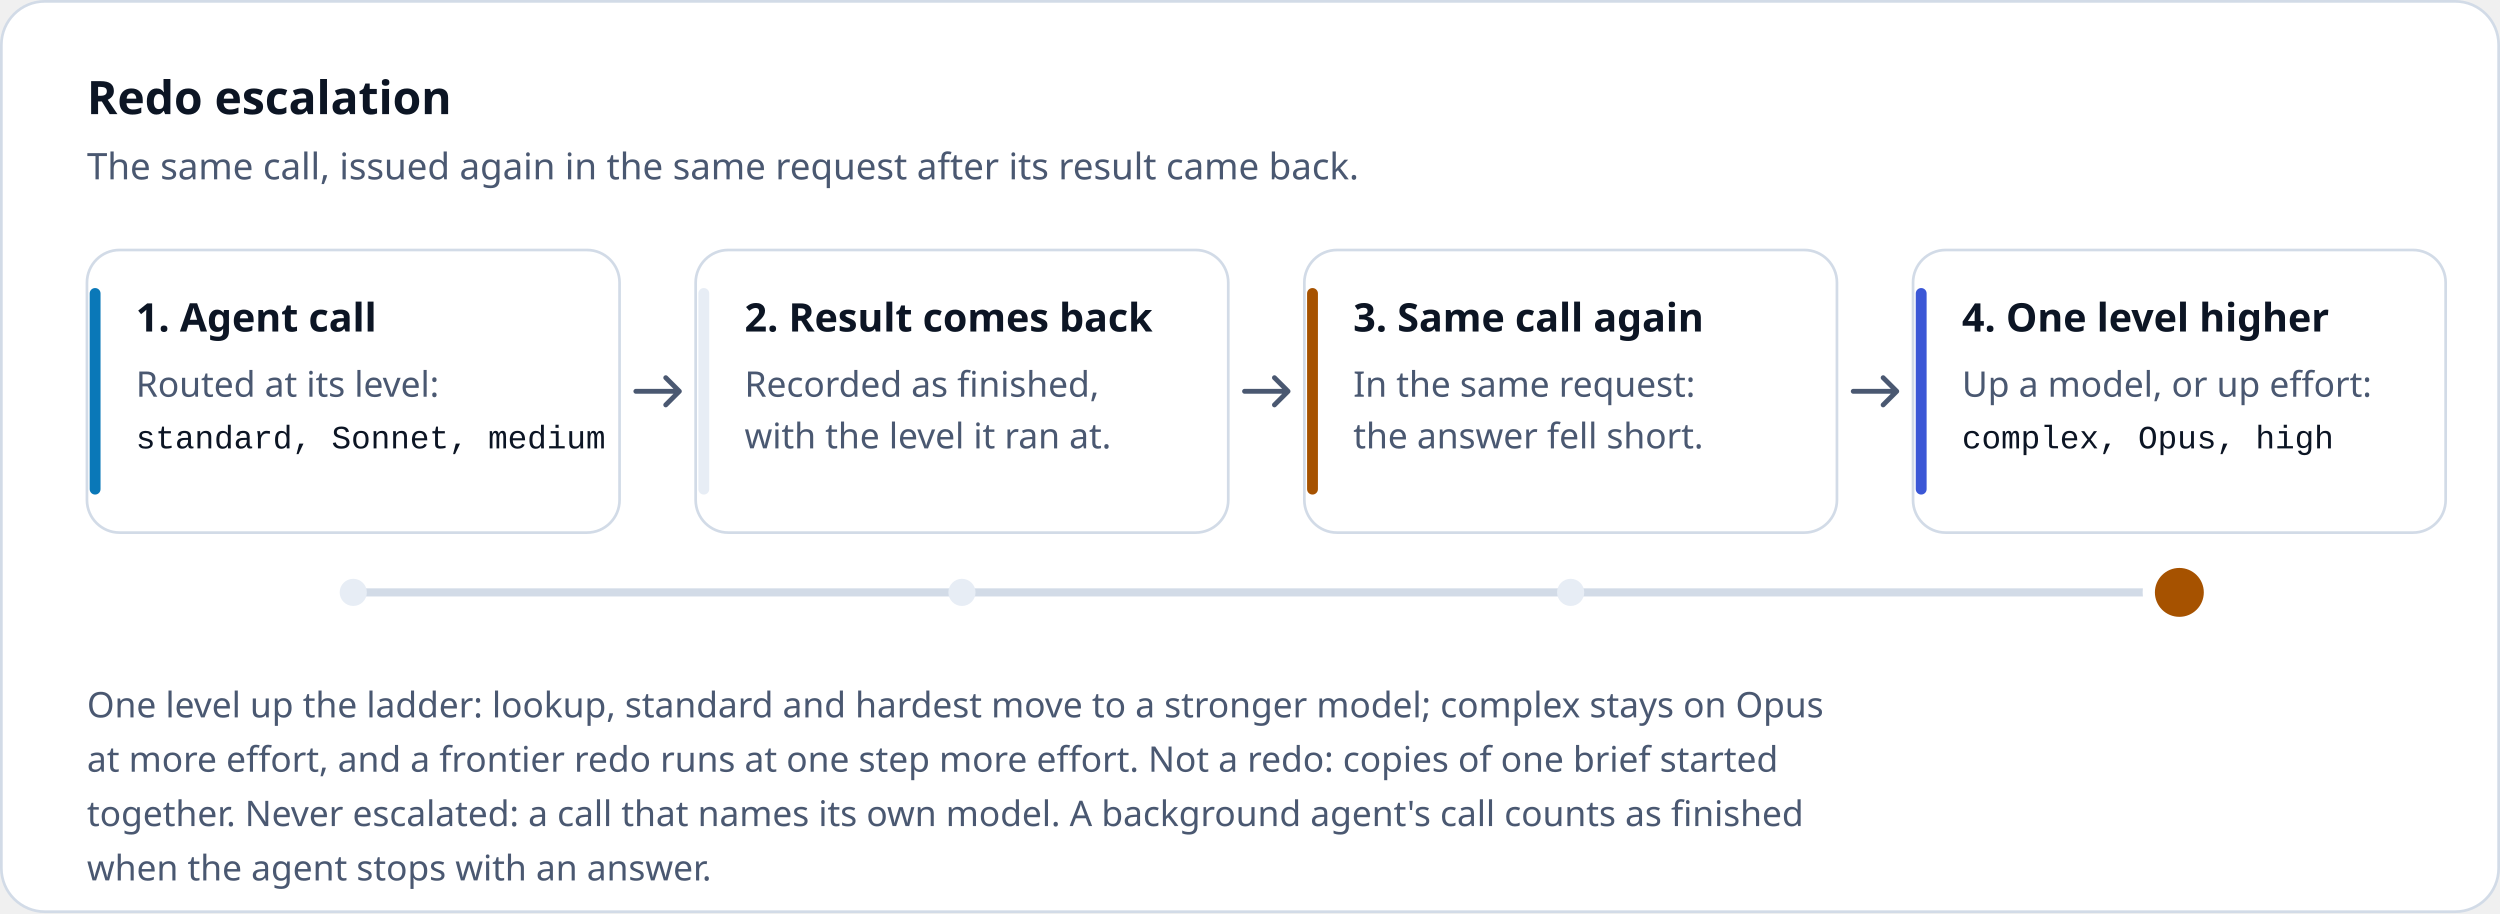
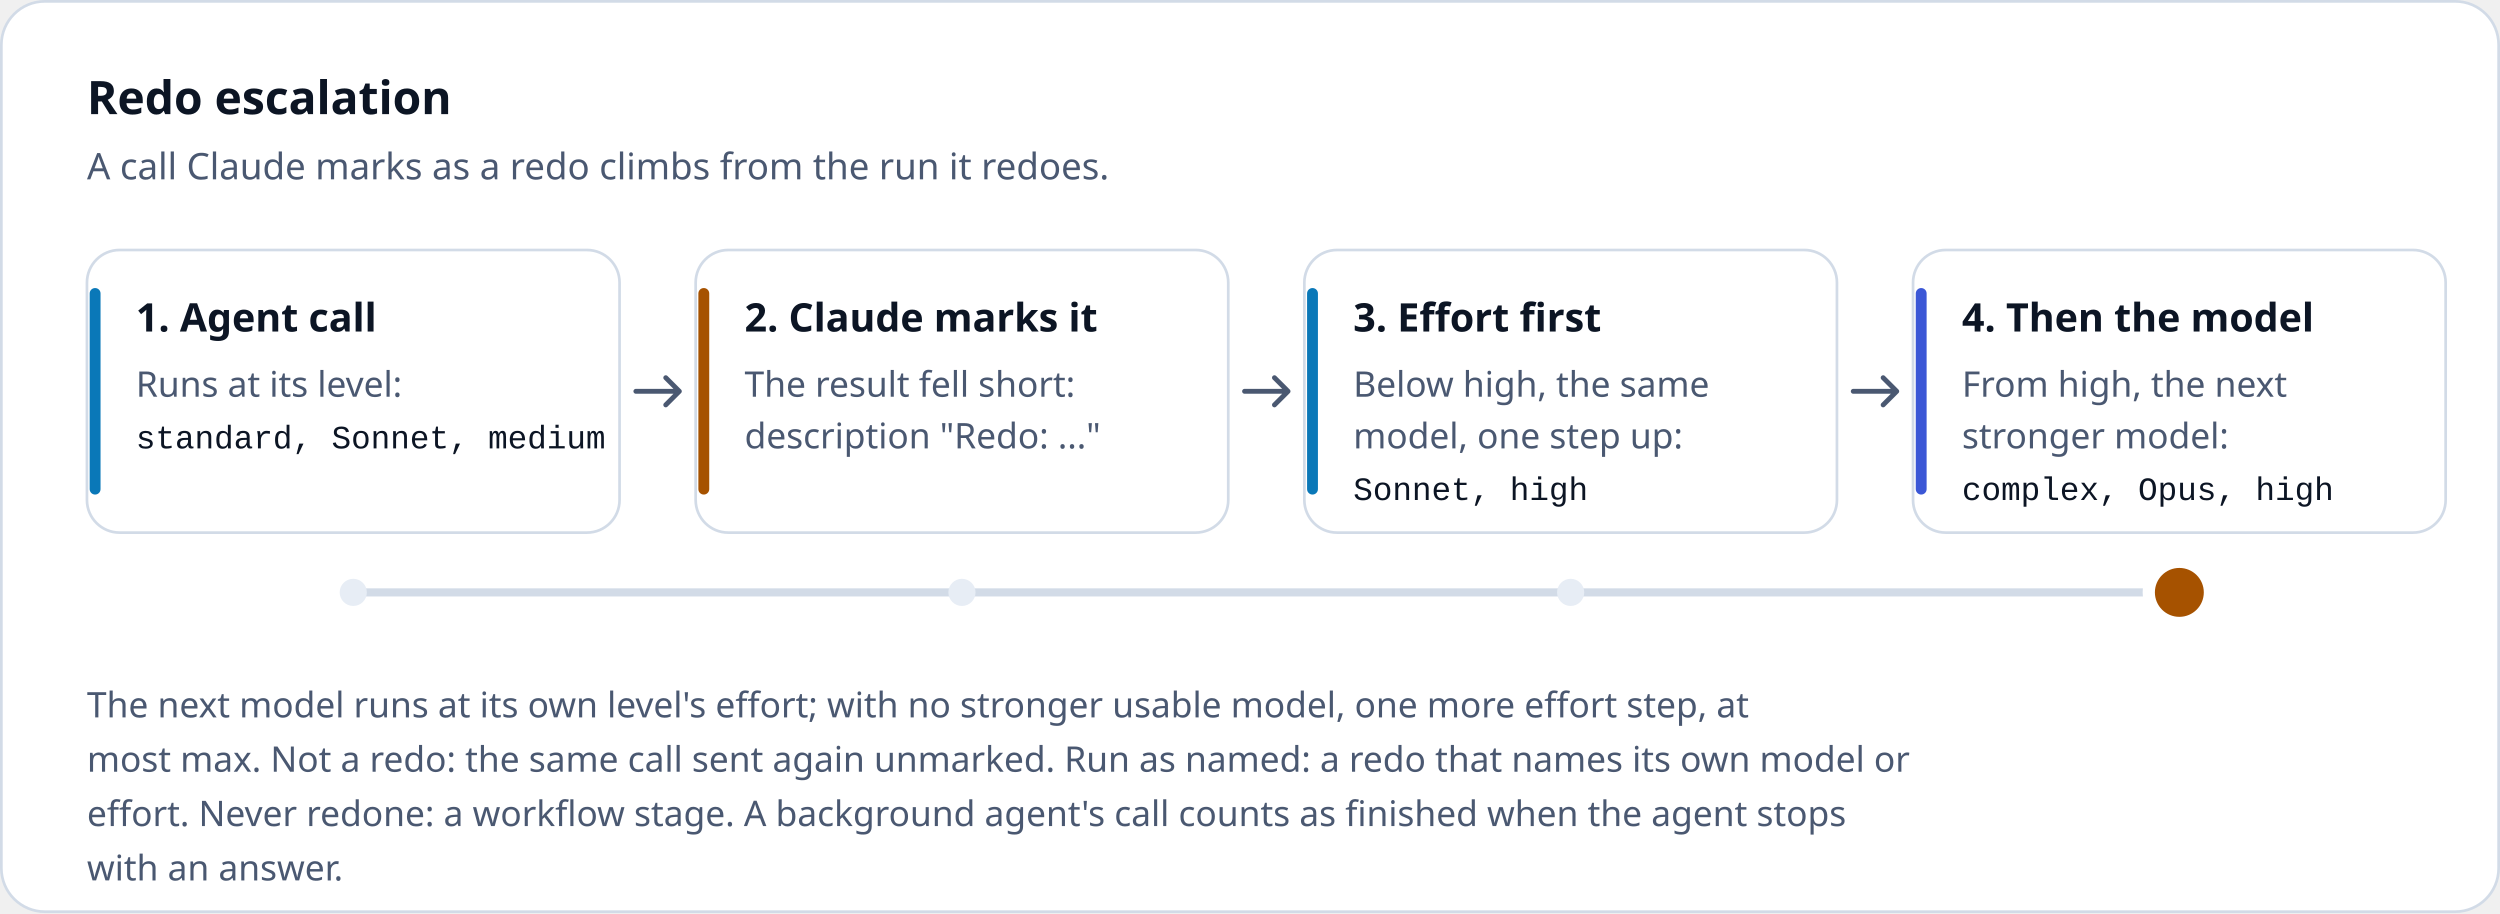
- <svg xmlns="http://www.w3.org/2000/svg" viewBox="0 0 920 336" width="920" height="336" role="img" aria-label="A call is routed at its level, for example standard on Sonnet at medium effort. Its result comes back and the call is recorded as finished. If Claude issues the same call again in the same request, it runs one level higher, complex on Opus at high.">
+ <svg xmlns="http://www.w3.org/2000/svg" viewBox="0 0 920 336" width="920" height="336" role="img" aria-label="A call runs at its level, for example standard on Sonnet at medium effort. When its result falls short, Claude marks a redo by starting the call's description with Redo. Below high effort, the redo runs the same model one effort step up, Sonnet at high. From high, the next redo runs the next stronger model at its own level's effort, complex on Opus at high.">
  <style>text{font-family:-apple-system, BlinkMacSystemFont, "Segoe UI", "Noto Sans", Helvetica, Arial, sans-serif}.mono{font-family:ui-monospace, SFMono-Regular, "SF Mono", Menlo, Consolas, "Liberation Mono", monospace}.b{font-weight:600}.rail{stroke:#C9D4E4}.tilehalo{stroke:#0C1524}.bg{fill:#F4F7FB}.card{fill:#FFFFFF;stroke:#D2DBE7}.ink{fill:#0C1524}.mut{fill:#4A5871}.faint{fill:#E7EDF5}.ln{stroke:#D2DBE7}.lnm{stroke:#4A5871}.inks{stroke:#0C1524}.rt{fill:#A65200}.rts{stroke:#A65200}.rtsoft{fill:#FFF1DE}.halo{stroke:#FFFFFF}.haloc{stroke:#F4F7FB}.tile{fill:#0C1524;stroke:#0C1524}.stop0{stop-color:#FFFFFF}.stop1{stop-color:#F4F7FB}.tag{fill:#FFFFFF}.r1{fill:#0E8C6F}.r1s{stroke:#0E8C6F}.r2{fill:#0A78B8}.r2s{stroke:#0A78B8}.r3{fill:#3B57D6}.r3s{stroke:#3B57D6}.r4{fill:#6D3FD1}.r4s{stroke:#6D3FD1}.r5{fill:#A72C8A}.r5s{stroke:#A72C8A}@media (prefers-color-scheme: dark){.bg{fill:#0A101B}.card{fill:#0F1828;stroke:#26344B}.ink{fill:#E7EDF6}.mut{fill:#9BA9BD}.faint{fill:#1A263A}.ln{stroke:#26344B}.lnm{stroke:#9BA9BD}.inks{stroke:#E7EDF6}.rt{fill:#FFB23E}.rts{stroke:#FFB23E}.rtsoft{fill:#33260F}.halo{stroke:#0F1828}.haloc{stroke:#0A101B}.tile{fill:#13203A;stroke:#2C3E60}.stop0{stop-color:#0F1828}.stop1{stop-color:#0A101B}.tag{fill:#0C1524}.r1{fill:#38D3A8}.r1s{stroke:#38D3A8}.r2{fill:#45B4F2}.r2s{stroke:#45B4F2}.r3{fill:#8196FF}.r3s{stroke:#8196FF}.r4{fill:#AA8BFF}.r4s{stroke:#AA8BFF}.r5{fill:#F27BCD}.r5s{stroke:#F27BCD}}.rtok{animation:rt 9s ease-in-out infinite}@keyframes rt{0%{transform:translate(-672px,0px);opacity:0}4%{transform:translate(-672px,0px);opacity:1}14%{transform:translate(-672px,0px)}22%{transform:translate(-448px,0px)}32%{transform:translate(-448px,0px)}40%{transform:translate(-224px,0px)}50%{transform:translate(-224px,0px)}58%{transform:translate(0px,0px)}92%{transform:translate(0px,0px);opacity:1}100%{transform:translate(0px,0px);opacity:0}}@media (prefers-reduced-motion: reduce){*{animation:none!important}}</style>
  <rect x="0.5" y="0.5" width="919" height="335" rx="16" class="card" />
  <text x="32" y="42" class="ink b" font-size="17">Redo escalation</text>
-   <text x="32" y="66" class="mut" font-size="13.5">The same call, issued again in the same request after its result came back.</text>
+   <text x="32" y="66" class="mut" font-size="13.5">A call Claude marks as a redo climbs from the run it redoes.</text>
  <rect x="32" y="92" width="196" height="104" rx="12" class="card" stroke-width="1" />
  <rect x="33" y="106" width="4" height="76" rx="2" class="r2" />
  <text x="50" y="122" class="ink b" font-size="14.5">1. Agent call</text>
-   <text x="50" y="146" class="mut" font-size="13">Routed at its level:</text>
+   <text x="50" y="146" class="mut" font-size="13">Runs at its level:</text>
  <text x="50" y="165" class="mono ink" font-size="12">standard, Sonnet, medium</text>
  <path d="M234 144H250M245 139L250 144L245 149" class="lnm" stroke-width="1.8" fill="none" stroke-linecap="round" stroke-linejoin="round" />
  <rect x="256" y="92" width="196" height="104" rx="12" class="card" stroke-width="1" />
-   <rect x="257" y="106" width="4" height="76" rx="2" class="faint" />
-   <text x="274" y="122" class="ink b" font-size="14.5">2. Result comes back</text>
-   <text x="274" y="146" class="mut" font-size="13">Recorded as finished,</text>
-   <text x="274" y="165" class="mut" font-size="13">with the level it ran at.</text>
+   <rect x="257" y="106" width="4" height="76" rx="2" class="rt" />
+   <text x="274" y="122" class="ink b" font-size="14.5">2. Claude marks it</text>
+   <text x="274" y="146" class="mut" font-size="13">The result fell short:</text>
+   <text x="274" y="165" class="mut" font-size="13">description "Redo: ..."</text>
  <path d="M458 144H474M469 139L474 144L469 149" class="lnm" stroke-width="1.8" fill="none" stroke-linecap="round" stroke-linejoin="round" />
  <rect x="480" y="92" width="196" height="104" rx="12" class="card" stroke-width="1" />
-   <rect x="481" y="106" width="4" height="76" rx="2" class="rt" />
-   <text x="498" y="122" class="ink b" font-size="14.5">3. Same call again</text>
-   <text x="498" y="146" class="mut" font-size="13">In the same request:</text>
-   <text x="498" y="165" class="mut" font-size="13">the answer fell short.</text>
+   <rect x="481" y="106" width="4" height="76" rx="2" class="r2" />
+   <text x="498" y="122" class="ink b" font-size="14.5">3. Effort first</text>
+   <text x="498" y="146" class="mut" font-size="13">Below high, the same</text>
+   <text x="498" y="165" class="mut" font-size="13">model, one step up:</text>
+   <text x="498" y="184" class="mono ink" font-size="12">Sonnet, high</text>
  <path d="M682 144H698M693 139L698 144L693 149" class="lnm" stroke-width="1.8" fill="none" stroke-linecap="round" stroke-linejoin="round" />
  <rect x="704" y="92" width="196" height="104" rx="12" class="card" stroke-width="1" />
  <rect x="705" y="106" width="4" height="76" rx="2" class="r3" />
-   <text x="722" y="122" class="ink b" font-size="14.5">4. One level higher</text>
-   <text x="722" y="146" class="mut" font-size="13">Up a model, or up effort:</text>
-   <text x="722" y="165" class="mono ink" font-size="12">complex, Opus, high</text>
+   <text x="722" y="122" class="ink b" font-size="14.5">4. Then the model</text>
+   <text x="722" y="146" class="mut" font-size="13">From high, the next</text>
+   <text x="722" y="165" class="mut" font-size="13">stronger model:</text>
+   <text x="722" y="184" class="mono ink" font-size="12">complex, Opus, high</text>
  <path d="M130.0 218H802.0" class="ln" stroke-width="3" stroke-linecap="round" />
  <circle cx="130.0" cy="218" r="5" class="faint" />
  <circle cx="354.0" cy="218" r="5" class="faint" />
  <circle cx="578.0" cy="218" r="5" class="faint" />
  <circle cx="802.0" cy="218" r="5" class="faint" />
  <g class="rtok">
    <circle cx="802.0" cy="218" r="11" class="halo" fill="none" stroke-width="5" />
    <circle cx="802.0" cy="218" r="9" class="rt" />
  </g>
-   <text x="32" y="264" class="mut" font-size="13">One level up the ladder: lookup, standard and hardest move to a stronger model; complex stays on Opus</text>
-   <text x="32" y="284" class="mut" font-size="13">at more effort, and a frontier redo runs at one step more effort. Not a redo: copies of one brief started</text>
-   <text x="32" y="304" class="mut" font-size="13">together. Never escalated: a call that names its own model. A background agent's call counts as finished</text>
-   <text x="32" y="324" class="mut" font-size="13">when the agent stops with an answer.</text>
+   <text x="32" y="264" class="mut" font-size="13">The next model runs at its own level's effort; with no stronger usable model, one more effort step, at</text>
+   <text x="32" y="284" class="mut" font-size="13">most max. Not a redo: the same call sent again unmarked. Run as named: a redo that names its own model or</text>
+   <text x="32" y="304" class="mut" font-size="13">effort. Never redone: a workflow stage. A background agent's call counts as finished when the agent stops</text>
+   <text x="32" y="324" class="mut" font-size="13">with an answer.</text>
</svg>
